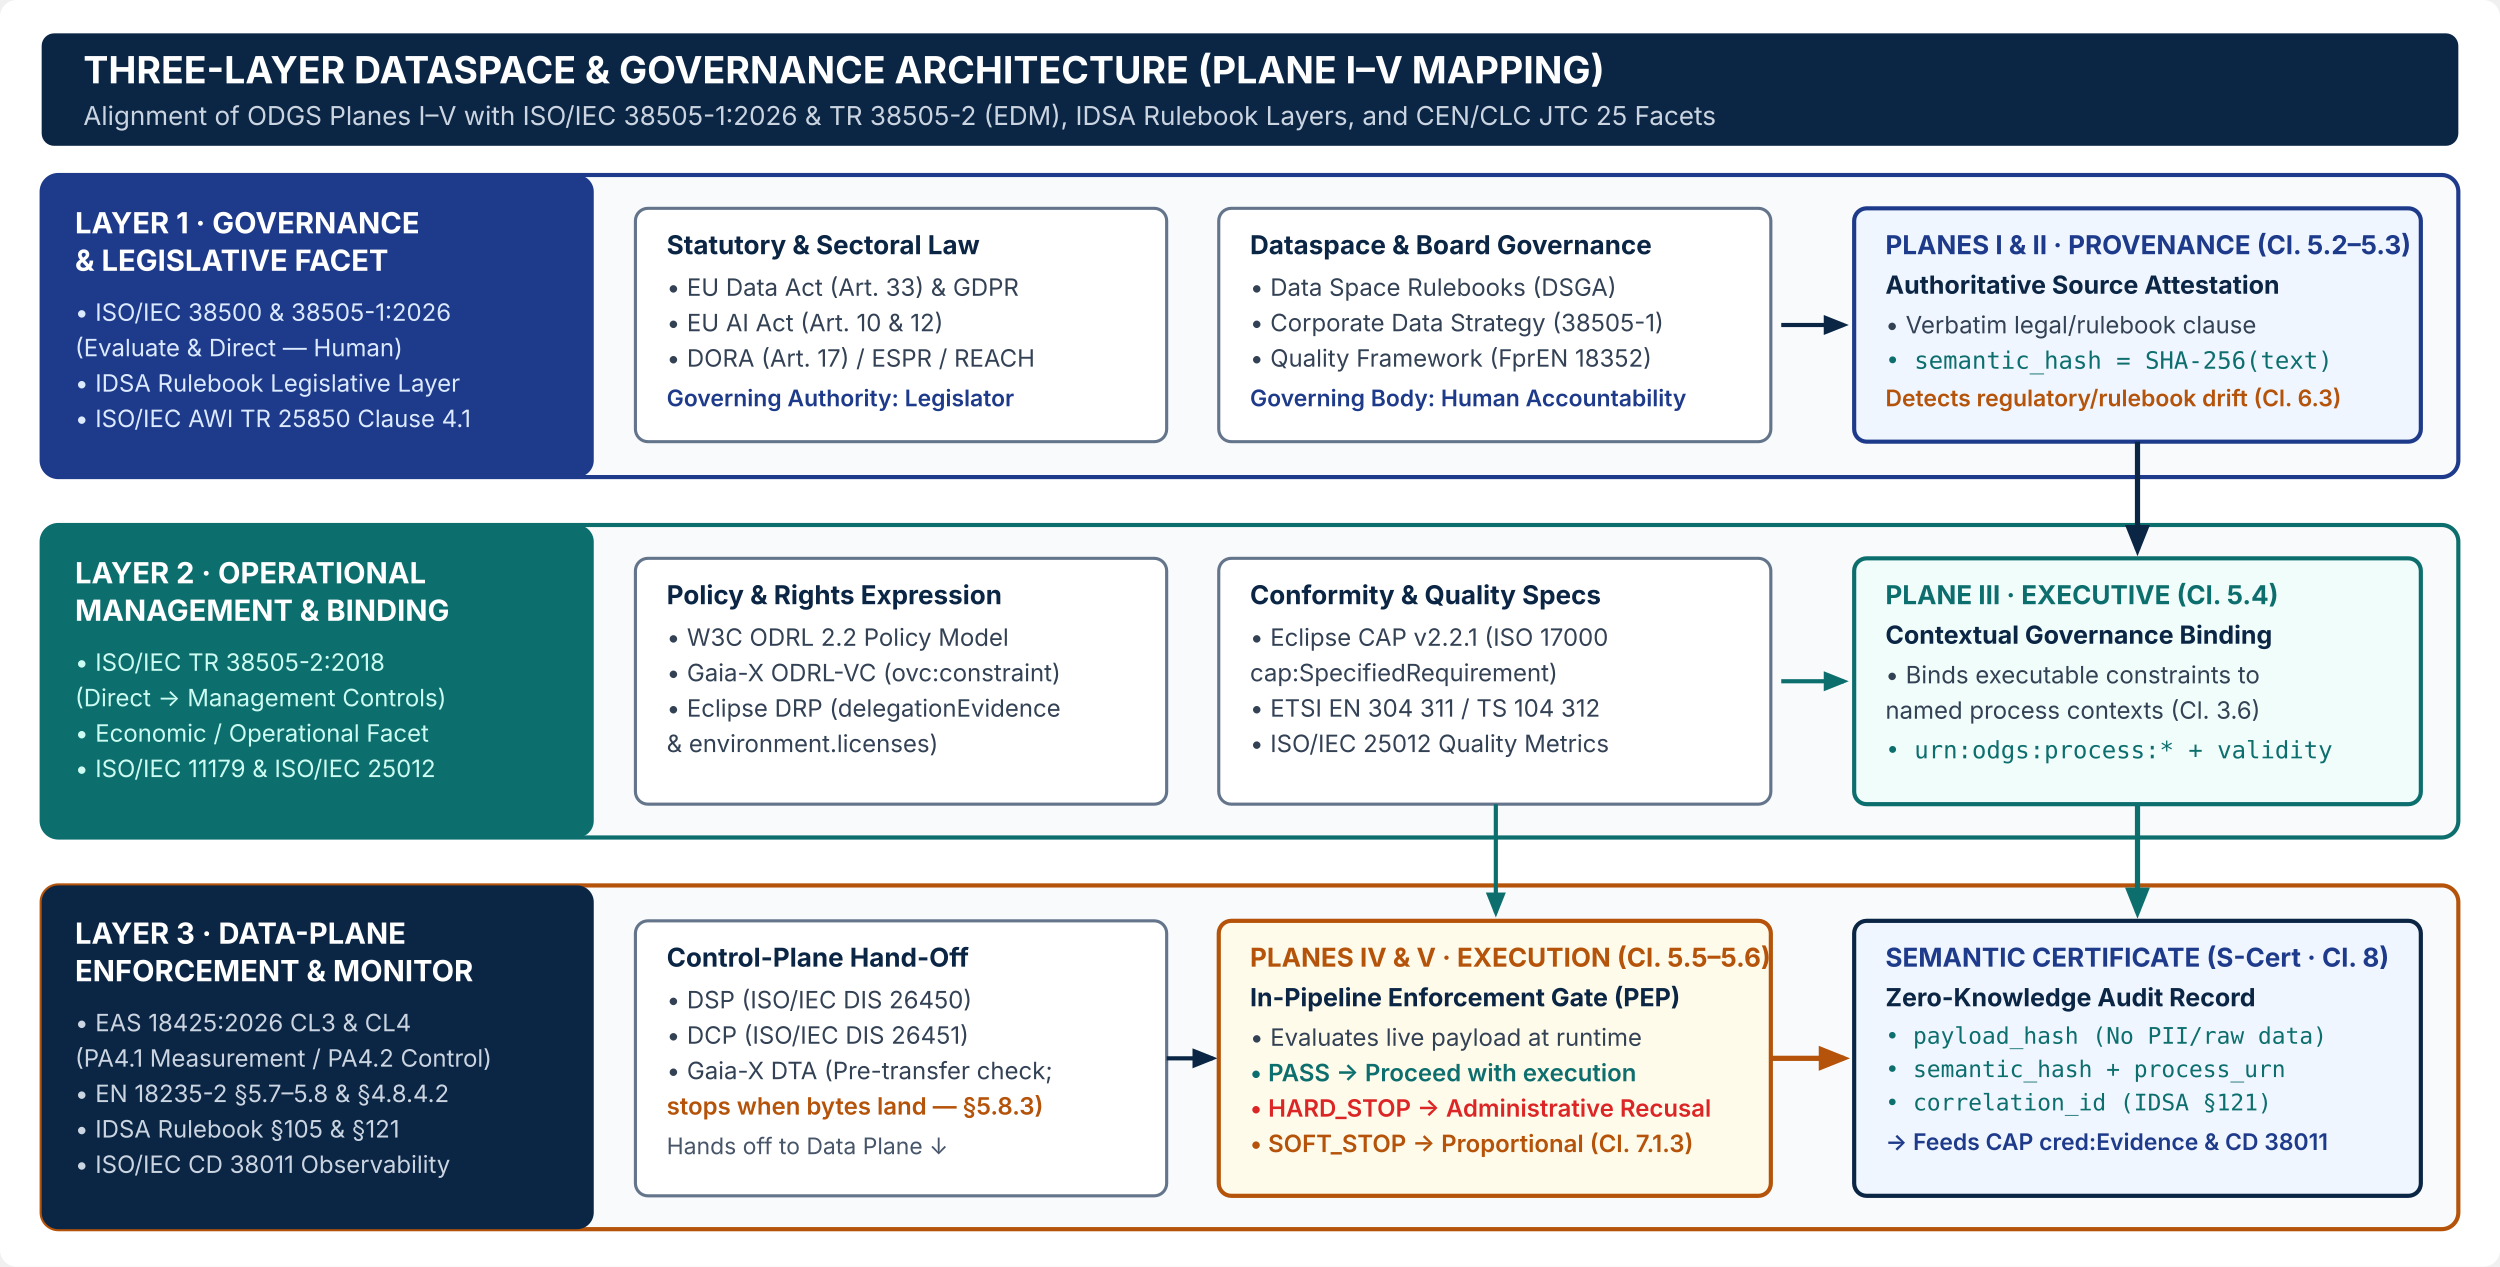
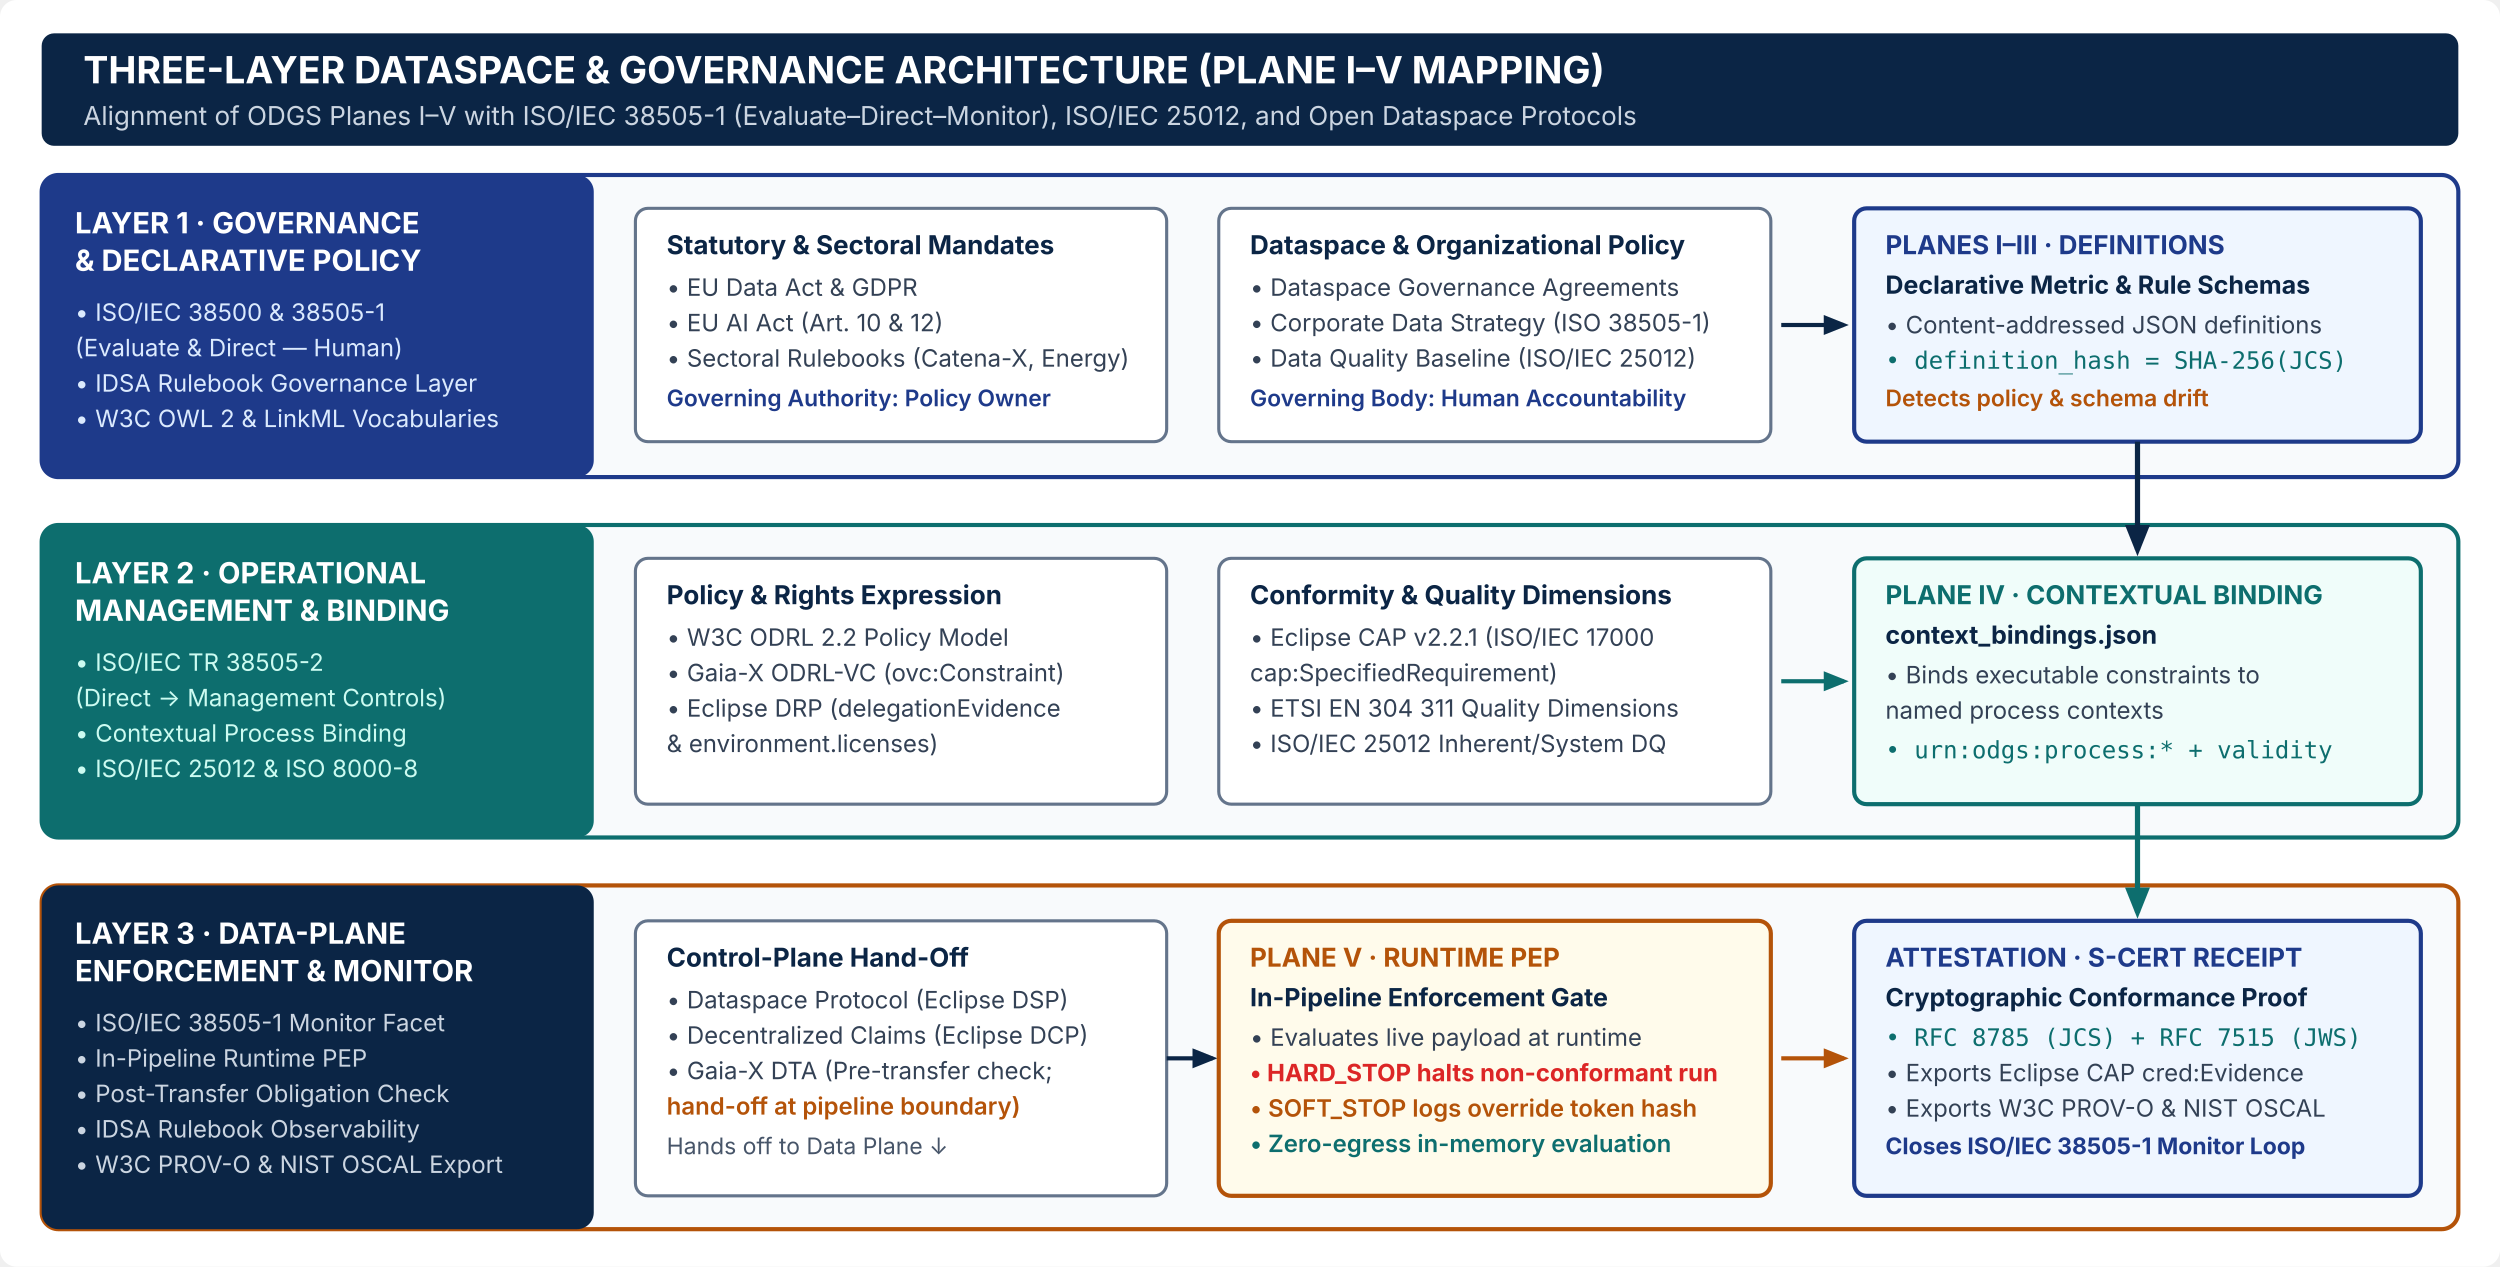
<svg xmlns="http://www.w3.org/2000/svg" width="1200" height="608" viewBox="0 0 1200 608">
  <defs>
    <style>
      text { font-family: 'Inter', -apple-system, BlinkMacSystemFont, 'Segoe UI', Roboto, Helvetica, Arial, sans-serif; }
      .mono { font-family: 'JetBrains Mono', 'SFMono-Regular', Consolas, monospace; }
    </style>
    <marker id="arrowNavy" viewBox="0 0 10 10" refX="8" refY="5" markerWidth="6" markerHeight="6" orient="auto-start-reverse">
      <path d="M 0 1 L 10 5 L 0 9 z" fill="#0B2545" />
    </marker>
    <marker id="arrowTeal" viewBox="0 0 10 10" refX="8" refY="5" markerWidth="6" markerHeight="6" orient="auto-start-reverse">
      <path d="M 0 1 L 10 5 L 0 9 z" fill="#0D6E6E" />
    </marker>
    <marker id="arrowAmber" viewBox="0 0 10 10" refX="8" refY="5" markerWidth="6" markerHeight="6" orient="auto-start-reverse">
      <path d="M 0 1 L 10 5 L 0 9 z" fill="#B45309" />
    </marker>
  </defs>
  <rect width="100%" height="100%" fill="#FFFFFF" rx="8" />
  <rect x="20" y="16" width="1160" height="54" rx="6" fill="#0B2545" />
  <text x="40" y="40" font-size="18" font-weight="700" fill="#FFFFFF">THREE-LAYER DATASPACE &amp; GOVERNANCE ARCHITECTURE (PLANE I–V MAPPING)</text>
-   <text x="40" y="60" font-size="12.5" fill="#CBD5E1">Alignment of ODGS Planes I–V with ISO/IEC 38505-1:2026 &amp; TR 38505-2 (EDM), IDSA Rulebook Layers, and CEN/CLC JTC 25 Facets</text>
+   <text x="40" y="60" font-size="12.5" fill="#CBD5E1">Alignment of ODGS Planes I–V with ISO/IEC 38505-1 (Evaluate–Direct–Monitor), ISO/IEC 25012, and Open Dataspace Protocols</text>
  <rect x="20" y="84" width="1160" height="145" rx="8" fill="#F8FAFC" stroke="#1E3A8A" stroke-width="2" />
  <rect x="20" y="84" width="265" height="145" rx="8" fill="#1E3A8A" />
  <text x="36" y="112" font-size="14" font-weight="700" fill="#FFFFFF">LAYER 1 · GOVERNANCE</text>
-   <text x="36" y="130" font-size="14" font-weight="700" fill="#FFFFFF">&amp; LEGISLATIVE FACET</text>
-   <text x="36" y="154" font-size="11.5" fill="#DBEAFE">• ISO/IEC 38500 &amp; 38505-1:2026</text>
+   <text x="36" y="130" font-size="14" font-weight="700" fill="#FFFFFF">&amp; DECLARATIVE POLICY</text>
+   <text x="36" y="154" font-size="11.5" fill="#DBEAFE">• ISO/IEC 38500 &amp; 38505-1</text>
  <text x="36" y="171" font-size="11.5" fill="#DBEAFE">  (Evaluate &amp; Direct — Human)</text>
-   <text x="36" y="188" font-size="11.5" fill="#DBEAFE">• IDSA Rulebook Legislative Layer</text>
-   <text x="36" y="205" font-size="11.5" fill="#DBEAFE">• ISO/IEC AWI TR 25850 Clause 4.1</text>
+   <text x="36" y="188" font-size="11.5" fill="#DBEAFE">• IDSA Rulebook Governance Layer</text>
+   <text x="36" y="205" font-size="11.5" fill="#DBEAFE">• W3C OWL 2 &amp; LinkML Vocabularies</text>
  <rect x="305" y="100" width="255" height="112" rx="6" fill="#FFFFFF" stroke="#64748B" stroke-width="1.5" />
-   <text x="320" y="122" font-size="12.5" font-weight="700" fill="#0B2545">Statutory &amp; Sectoral Law</text>
-   <text x="320" y="142" font-size="11.5" fill="#334155">• EU Data Act (Art. 33) &amp; GDPR</text>
+   <text x="320" y="122" font-size="12.5" font-weight="700" fill="#0B2545">Statutory &amp; Sectoral Mandates</text>
+   <text x="320" y="142" font-size="11.5" fill="#334155">• EU Data Act &amp; GDPR</text>
  <text x="320" y="159" font-size="11.5" fill="#334155">• EU AI Act (Art. 10 &amp; 12)</text>
-   <text x="320" y="176" font-size="11.5" fill="#334155">• DORA (Art. 17) / ESPR / REACH</text>
-   <text x="320" y="195" font-size="11" font-weight="600" fill="#1E3A8A">Governing Authority: Legislator</text>
+   <text x="320" y="176" font-size="11.5" fill="#334155">• Sectoral Rulebooks (Catena-X, Energy)</text>
+   <text x="320" y="195" font-size="11" font-weight="600" fill="#1E3A8A">Governing Authority: Policy Owner</text>
  <rect x="585" y="100" width="265" height="112" rx="6" fill="#FFFFFF" stroke="#64748B" stroke-width="1.5" />
-   <text x="600" y="122" font-size="12.5" font-weight="700" fill="#0B2545">Dataspace &amp; Board Governance</text>
-   <text x="600" y="142" font-size="11.5" fill="#334155">• Data Space Rulebooks (DSGA)</text>
-   <text x="600" y="159" font-size="11.5" fill="#334155">• Corporate Data Strategy (38505-1)</text>
-   <text x="600" y="176" font-size="11.5" fill="#334155">• Quality Framework (FprEN 18352)</text>
+   <text x="600" y="122" font-size="12.5" font-weight="700" fill="#0B2545">Dataspace &amp; Organizational Policy</text>
+   <text x="600" y="142" font-size="11.5" fill="#334155">• Dataspace Governance Agreements</text>
+   <text x="600" y="159" font-size="11.5" fill="#334155">• Corporate Data Strategy (ISO 38505-1)</text>
+   <text x="600" y="176" font-size="11.5" fill="#334155">• Data Quality Baseline (ISO/IEC 25012)</text>
  <text x="600" y="195" font-size="11" font-weight="600" fill="#1E3A8A">Governing Body: Human Accountability</text>
  <path d="M 855 156 L 885 156" stroke="#0B2545" stroke-width="2" marker-end="url(#arrowNavy)" />
  <rect x="890" y="100" width="272" height="112" rx="6" fill="#EFF6FF" stroke="#1E3A8A" stroke-width="2" />
-   <text x="905" y="122" font-size="12.5" font-weight="700" fill="#1E3A8A">PLANES I &amp; II · PROVENANCE (Cl. 5.2–5.3)</text>
-   <text x="905" y="141" font-size="12" font-weight="700" fill="#0B2545">Authoritative Source Attestation</text>
-   <text x="905" y="160" font-size="11.5" fill="#334155">• Verbatim legal/rulebook clause</text>
-   <text x="905" y="177" font-size="11.5" class="mono" fill="#0D6E6E">• semantic_hash = SHA-256(text)</text>
-   <text x="905" y="195" font-size="11" font-weight="600" fill="#B45309">Detects regulatory/rulebook drift (Cl. 6.3)</text>
+   <text x="905" y="122" font-size="12.5" font-weight="700" fill="#1E3A8A">PLANES I–III · DEFINITIONS</text>
+   <text x="905" y="141" font-size="12" font-weight="700" fill="#0B2545">Declarative Metric &amp; Rule Schemas</text>
+   <text x="905" y="160" font-size="11.5" fill="#334155">• Content-addressed JSON definitions</text>
+   <text x="905" y="177" font-size="11.5" class="mono" fill="#0D6E6E">• definition_hash = SHA-256(JCS)</text>
+   <text x="905" y="195" font-size="11" font-weight="600" fill="#B45309">Detects policy &amp; schema drift</text>
  <rect x="20" y="252" width="1160" height="150" rx="8" fill="#F8FAFC" stroke="#0D6E6E" stroke-width="2" />
  <rect x="20" y="252" width="265" height="150" rx="8" fill="#0D6E6E" />
  <text x="36" y="280" font-size="14" font-weight="700" fill="#FFFFFF">LAYER 2 · OPERATIONAL</text>
  <text x="36" y="298" font-size="14" font-weight="700" fill="#FFFFFF">MANAGEMENT &amp; BINDING</text>
-   <text x="36" y="322" font-size="11.5" fill="#CCFBF1">• ISO/IEC TR 38505-2:2018</text>
+   <text x="36" y="322" font-size="11.5" fill="#CCFBF1">• ISO/IEC TR 38505-2</text>
  <text x="36" y="339" font-size="11.5" fill="#CCFBF1">  (Direct → Management Controls)</text>
-   <text x="36" y="356" font-size="11.5" fill="#CCFBF1">• Economic / Operational Facet</text>
-   <text x="36" y="373" font-size="11.5" fill="#CCFBF1">• ISO/IEC 11179 &amp; ISO/IEC 25012</text>
+   <text x="36" y="356" font-size="11.5" fill="#CCFBF1">• Contextual Process Binding</text>
+   <text x="36" y="373" font-size="11.5" fill="#CCFBF1">• ISO/IEC 25012 &amp; ISO 8000-8</text>
  <rect x="305" y="268" width="255" height="118" rx="6" fill="#FFFFFF" stroke="#64748B" stroke-width="1.5" />
  <text x="320" y="290" font-size="12.5" font-weight="700" fill="#0B2545">Policy &amp; Rights Expression</text>
  <text x="320" y="310" font-size="11.5" fill="#334155">• W3C ODRL 2.2 Policy Model</text>
-   <text x="320" y="327" font-size="11.5" fill="#334155">• Gaia-X ODRL-VC (ovc:constraint)</text>
+   <text x="320" y="327" font-size="11.5" fill="#334155">• Gaia-X ODRL-VC (ovc:Constraint)</text>
  <text x="320" y="344" font-size="11.5" fill="#334155">• Eclipse DRP (delegationEvidence</text>
  <text x="320" y="361" font-size="11.5" fill="#334155">  &amp; environment.licenses)</text>
  <rect x="585" y="268" width="265" height="118" rx="6" fill="#FFFFFF" stroke="#64748B" stroke-width="1.5" />
-   <text x="600" y="290" font-size="12.5" font-weight="700" fill="#0B2545">Conformity &amp; Quality Specs</text>
-   <text x="600" y="310" font-size="11.5" fill="#334155">• Eclipse CAP v2.2.1 (ISO 17000</text>
+   <text x="600" y="290" font-size="12.5" font-weight="700" fill="#0B2545">Conformity &amp; Quality Dimensions</text>
+   <text x="600" y="310" font-size="11.5" fill="#334155">• Eclipse CAP v2.2.1 (ISO/IEC 17000</text>
  <text x="600" y="327" font-size="11.5" fill="#334155">  cap:SpecifiedRequirement)</text>
-   <text x="600" y="344" font-size="11.5" fill="#334155">• ETSI EN 304 311 / TS 104 312</text>
-   <text x="600" y="361" font-size="11.5" fill="#334155">• ISO/IEC 25012 Quality Metrics</text>
+   <text x="600" y="344" font-size="11.5" fill="#334155">• ETSI EN 304 311 Quality Dimensions</text>
+   <text x="600" y="361" font-size="11.5" fill="#334155">• ISO/IEC 25012 Inherent/System DQ</text>
  <path d="M 855 327 L 885 327" stroke="#0D6E6E" stroke-width="2" marker-end="url(#arrowTeal)" />
  <rect x="890" y="268" width="272" height="118" rx="6" fill="#F0FDFA" stroke="#0D6E6E" stroke-width="2" />
-   <text x="905" y="290" font-size="12.5" font-weight="700" fill="#0D6E6E">PLANE III · EXECUTIVE (Cl. 5.4)</text>
-   <text x="905" y="309" font-size="12" font-weight="700" fill="#0B2545">Contextual Governance Binding</text>
+   <text x="905" y="290" font-size="12.5" font-weight="700" fill="#0D6E6E">PLANE IV · CONTEXTUAL BINDING</text>
+   <text x="905" y="309" font-size="12" font-weight="700" fill="#0B2545">context_bindings.json</text>
  <text x="905" y="328" font-size="11.5" fill="#334155">• Binds executable constraints to</text>
-   <text x="905" y="345" font-size="11.5" fill="#334155">  named process contexts (Cl. 3.6)</text>
+   <text x="905" y="345" font-size="11.5" fill="#334155">  named process contexts</text>
  <text x="905" y="364" font-size="11.5" class="mono" fill="#0D6E6E">• urn:odgs:process:* + validity</text>
  <path d="M 1026 212 L 1026 264" stroke="#0B2545" stroke-width="2.5" marker-end="url(#arrowNavy)" />
  <rect x="20" y="425" width="1160" height="165" rx="8" fill="#F8FAFC" stroke="#B45309" stroke-width="2" />
  <rect x="20" y="425" width="265" height="165" rx="8" fill="#0B2545" />
  <text x="36" y="453" font-size="14" font-weight="700" fill="#FFFFFF">LAYER 3 · DATA-PLANE</text>
  <text x="36" y="471" font-size="14" font-weight="700" fill="#FFFFFF">ENFORCEMENT &amp; MONITOR</text>
-   <text x="36" y="495" font-size="11.5" fill="#CBD5E1">• EAS 18425:2026 CL3 &amp; CL4</text>
-   <text x="36" y="512" font-size="11.5" fill="#CBD5E1">  (PA4.1 Measurement / PA4.2 Control)</text>
-   <text x="36" y="529" font-size="11.5" fill="#CBD5E1">• EN 18235-2 §5.7–5.8 &amp; §4.8.4.2</text>
-   <text x="36" y="546" font-size="11.5" fill="#CBD5E1">• IDSA Rulebook §105 &amp; §121</text>
-   <text x="36" y="563" font-size="11.5" fill="#CBD5E1">• ISO/IEC CD 38011 Observability</text>
+   <text x="36" y="495" font-size="11.5" fill="#CBD5E1">• ISO/IEC 38505-1 Monitor Facet</text>
+   <text x="36" y="512" font-size="11.5" fill="#CBD5E1">• In-Pipeline Runtime PEP</text>
+   <text x="36" y="529" font-size="11.5" fill="#CBD5E1">• Post-Transfer Obligation Check</text>
+   <text x="36" y="546" font-size="11.5" fill="#CBD5E1">• IDSA Rulebook Observability</text>
+   <text x="36" y="563" font-size="11.5" fill="#CBD5E1">• W3C PROV-O &amp; NIST OSCAL Export</text>
  <rect x="305" y="442" width="255" height="132" rx="6" fill="#FFFFFF" stroke="#64748B" stroke-width="1.5" />
  <text x="320" y="464" font-size="12.5" font-weight="700" fill="#0B2545">Control-Plane Hand-Off</text>
-   <text x="320" y="484" font-size="11.5" fill="#334155">• DSP (ISO/IEC DIS 26450)</text>
-   <text x="320" y="501" font-size="11.5" fill="#334155">• DCP (ISO/IEC DIS 26451)</text>
+   <text x="320" y="484" font-size="11.5" fill="#334155">• Dataspace Protocol (Eclipse DSP)</text>
+   <text x="320" y="501" font-size="11.5" fill="#334155">• Decentralized Claims (Eclipse DCP)</text>
  <text x="320" y="518" font-size="11.5" fill="#334155">• Gaia-X DTA (Pre-transfer check;</text>
-   <text x="320" y="535" font-size="11.5" fill="#B45309" font-weight="600">  stops when bytes land — §5.8.3)</text>
+   <text x="320" y="535" font-size="11.5" fill="#B45309" font-weight="600">  hand-off at pipeline boundary)</text>
  <text x="320" y="554" font-size="11" fill="#475569">Hands off to Data Plane ↓</text>
  <path d="M 560 508 L 582 508" stroke="#0B2545" stroke-width="2" marker-end="url(#arrowNavy)" />
  <rect x="585" y="442" width="265" height="132" rx="6" fill="#FFFBEB" stroke="#B45309" stroke-width="2" />
-   <text x="600" y="464" font-size="12.5" font-weight="700" fill="#B45309">PLANES IV &amp; V · EXECUTION (Cl. 5.5–5.6)</text>
-   <text x="600" y="483" font-size="12" font-weight="700" fill="#0B2545">In-Pipeline Enforcement Gate (PEP)</text>
+   <text x="600" y="464" font-size="12.5" font-weight="700" fill="#B45309">PLANE V · RUNTIME PEP</text>
+   <text x="600" y="483" font-size="12" font-weight="700" fill="#0B2545">In-Pipeline Enforcement Gate</text>
  <text x="600" y="502" font-size="11.5" fill="#334155">• Evaluates live payload at runtime</text>
-   <text x="600" y="519" font-size="11.5" font-weight="600" fill="#0D6E6E">• PASS → Proceed with execution</text>
-   <text x="600" y="536" font-size="11.5" font-weight="600" fill="#DC2626">• HARD_STOP → Administrative Recusal</text>
-   <text x="600" y="553" font-size="11.5" font-weight="600" fill="#B45309">• SOFT_STOP → Proportional (Cl. 7.1.3)</text>
-   <path d="M 850 508 L 885 508" stroke="#B45309" stroke-width="2.5" marker-end="url(#arrowAmber)" />
-   <rect x="890" y="442" width="272" height="132" rx="6" fill="#EFF6FF" stroke="#0B2545" stroke-width="2" />
-   <text x="905" y="464" font-size="12.5" font-weight="700" fill="#1E3A8A">SEMANTIC CERTIFICATE (S-Cert · Cl. 8)</text>
-   <text x="905" y="483" font-size="12" font-weight="700" fill="#0B2545">Zero-Knowledge Audit Record</text>
-   <text x="905" y="501" font-size="11" class="mono" fill="#0D6E6E">• payload_hash (No PII/raw data)</text>
-   <text x="905" y="517" font-size="11" class="mono" fill="#0D6E6E">• semantic_hash + process_urn</text>
-   <text x="905" y="533" font-size="11" class="mono" fill="#0D6E6E">• correlation_id (IDSA §121)</text>
-   <text x="905" y="552" font-size="11" font-weight="600" fill="#1E3A8A">→ Feeds CAP cred:Evidence &amp; CD 38011</text>
+   <text x="600" y="519" font-size="11.5" fill="#DC2626" font-weight="700">• HARD_STOP halts non-conformant run</text>
+   <text x="600" y="536" font-size="11.5" fill="#B45309" font-weight="600">• SOFT_STOP logs override token hash</text>
+   <text x="600" y="553" font-size="11.5" fill="#0D6E6E" font-weight="600">• Zero-egress in-memory evaluation</text>
+   <path d="M 855 508 L 885 508" stroke="#B45309" stroke-width="2" marker-end="url(#arrowAmber)" />
+   <rect x="890" y="442" width="272" height="132" rx="6" fill="#EFF6FF" stroke="#1E3A8A" stroke-width="2" />
+   <text x="905" y="464" font-size="12.5" font-weight="700" fill="#1E3A8A">ATTESTATION · S-CERT RECEIPT</text>
+   <text x="905" y="483" font-size="12" font-weight="700" fill="#0B2545">Cryptographic Conformance Proof</text>
+   <text x="905" y="502" font-size="11.5" class="mono" fill="#0D6E6E">• RFC 8785 (JCS) + RFC 7515 (JWS)</text>
+   <text x="905" y="519" font-size="11.5" fill="#334155">• Exports Eclipse CAP cred:Evidence</text>
+   <text x="905" y="536" font-size="11.5" fill="#334155">• Exports W3C PROV-O &amp; NIST OSCAL</text>
+   <text x="905" y="554" font-size="11" font-weight="700" fill="#1E3A8A">Closes ISO/IEC 38505-1 Monitor Loop</text>
  <path d="M 1026 386 L 1026 438" stroke="#0D6E6E" stroke-width="2.5" marker-end="url(#arrowTeal)" />
-   <path d="M 718 386 L 718 438" stroke="#0D6E6E" stroke-width="2" marker-end="url(#arrowTeal)" />
</svg>
